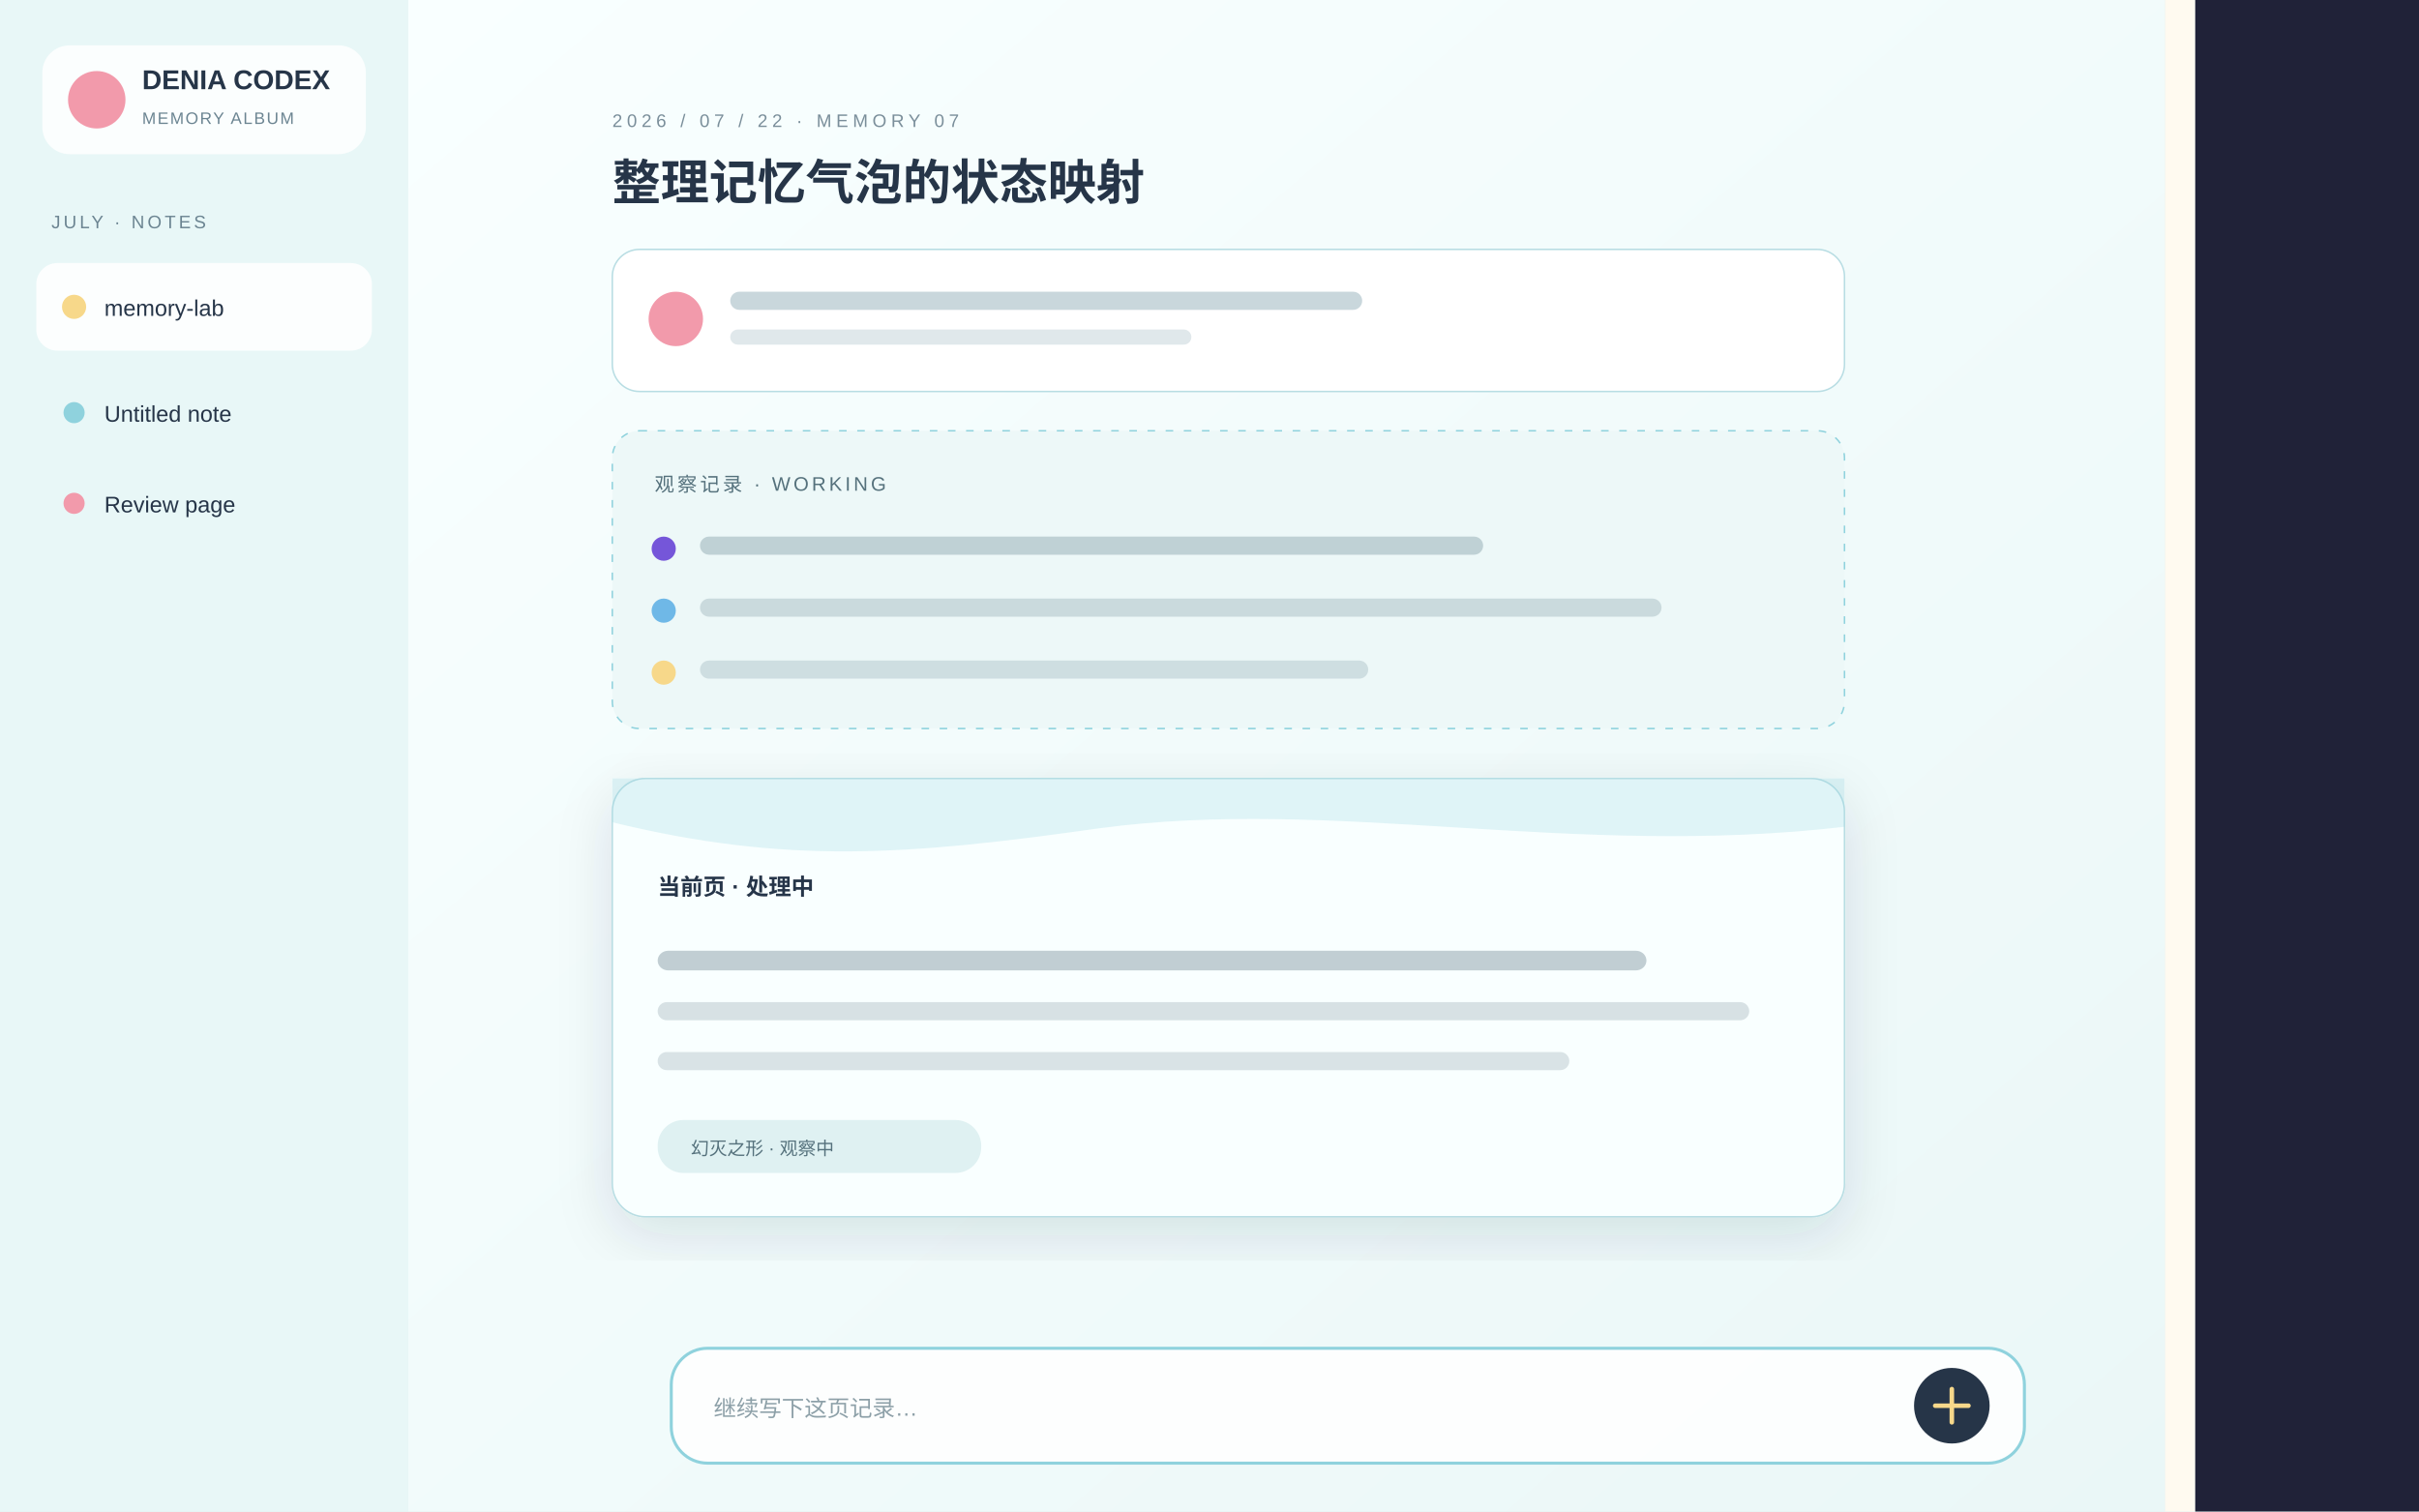
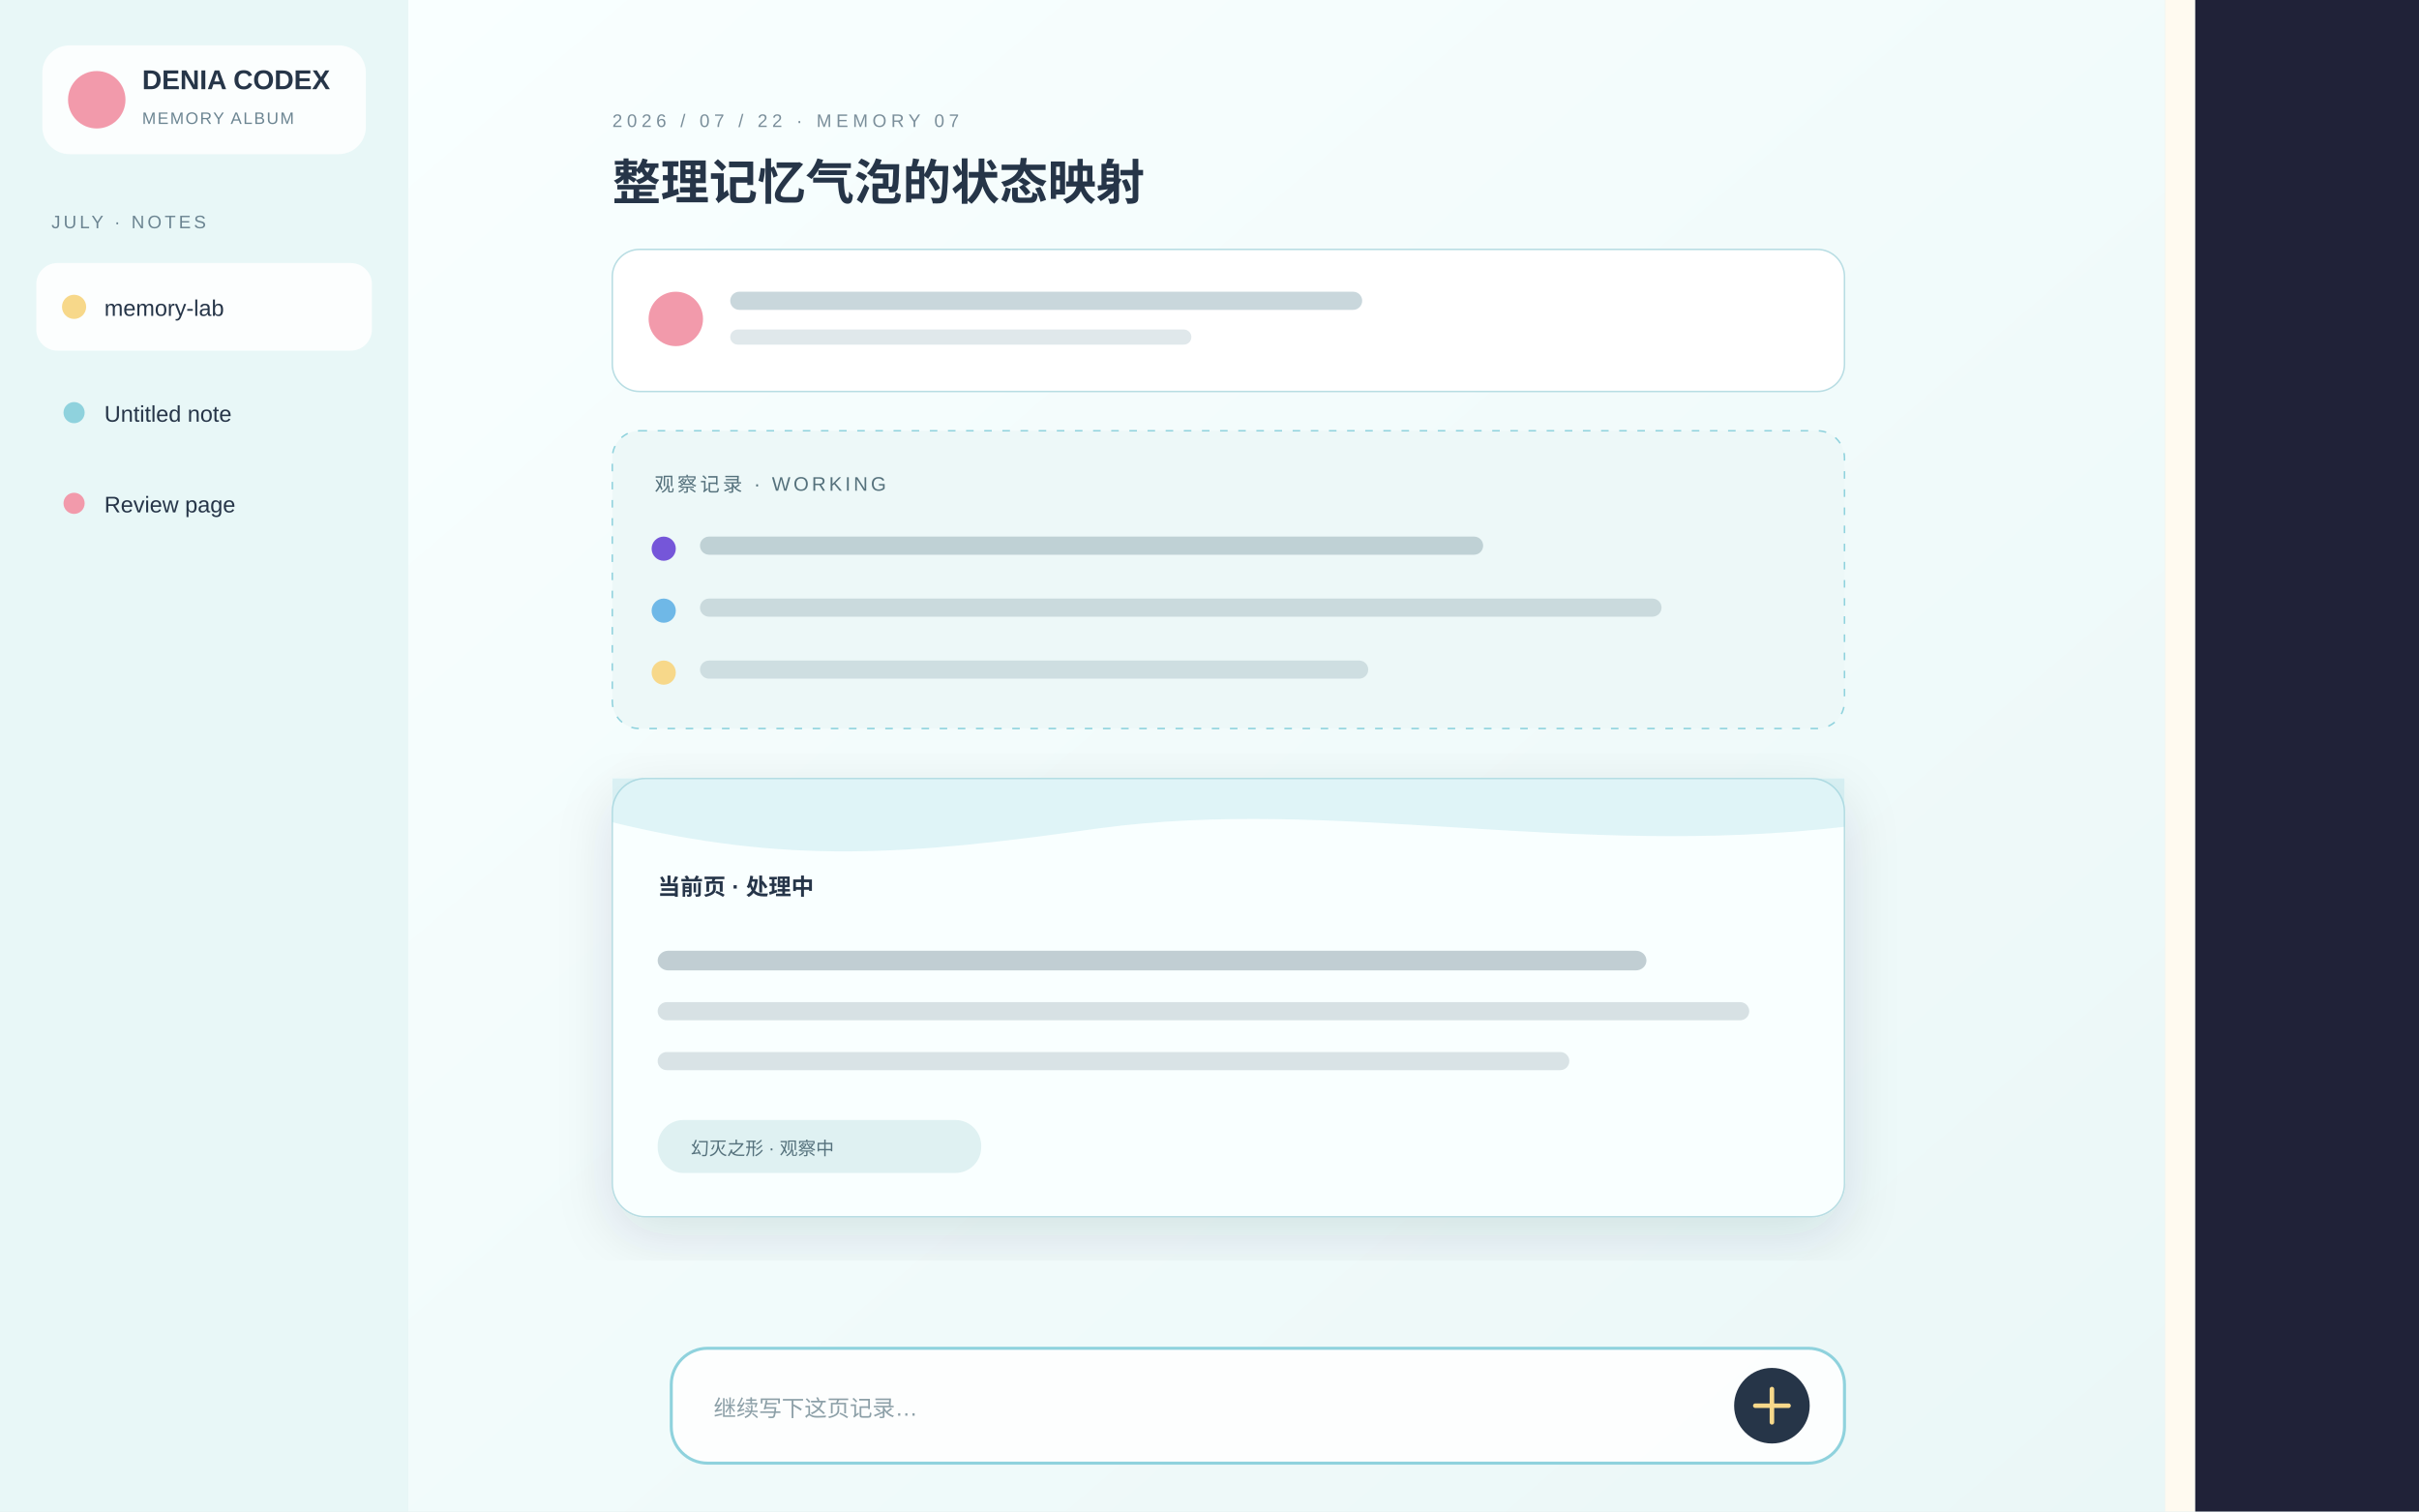
<svg xmlns="http://www.w3.org/2000/svg" width="1600" height="1000" viewBox="0 0 1600 1000">
  <defs>
    <linearGradient id="page" x1="0" y1="0" x2="1" y2="1">
      <stop offset="0" stop-color="#f9ffff" />
      <stop offset="1" stop-color="#eaf7f7" />
    </linearGradient>
    <filter id="shadow">
      <feDropShadow dx="0" dy="12" stdDeviation="18" flood-color="#263548" flood-opacity=".12" />
    </filter>
  </defs>
  <rect width="1600" height="1000" fill="#dceff1" />
  <rect x="0" width="270" height="1000" fill="#e8f7f7" />
  <rect x="28" y="30" width="214" height="72" rx="18" fill="#fff" opacity=".82" />
  <circle cx="64" cy="66" r="19" fill="#f29aab" />
  <text x="94" y="59" fill="#263548" font-family="Arial, sans-serif" font-size="18" font-weight="700">DENIA CODEX</text>
  <text x="94" y="82" fill="#6b8491" font-family="Arial, sans-serif" font-size="11" letter-spacing="1">MEMORY ALBUM</text>
  <text x="34" y="151" fill="#6b8491" font-family="Arial, sans-serif" font-size="12" letter-spacing="2">JULY · NOTES</text>
  <g font-family="Arial, sans-serif" font-size="15" fill="#263548">
    <rect x="24" y="174" width="222" height="58" rx="14" fill="#fff" opacity=".85" />
    <circle cx="49" cy="203" r="8" fill="#f7d88a" />
    <text x="69" y="209">memory-lab</text>
    <circle cx="49" cy="273" r="7" fill="#8fd2dd" />
    <text x="69" y="279">Untitled note</text>
    <circle cx="49" cy="333" r="7" fill="#f29aab" />
    <text x="69" y="339">Review page</text>
  </g>
  <rect x="270" width="1162" height="1000" fill="url(#page)" />
  <rect x="1432" width="20" height="1000" fill="#fffaf0" />
  <rect x="1452" width="148" height="1000" fill="#202238" />
  <g transform="translate(405 56)">
    <text x="0" y="28" fill="#7a8e9a" font-family="Arial, sans-serif" font-size="12" letter-spacing="3">2026 / 07 / 22 · MEMORY 07</text>
    <text x="0" y="76" fill="#263548" font-family="Arial, sans-serif" font-size="32" font-weight="700">整理记忆气泡的状态映射</text>
    <rect x="0" y="109" width="815" height="94" rx="18" fill="#fff" stroke="#b8dde3" />
    <circle cx="42" cy="155" r="18" fill="#f29aab" />
    <rect x="78" y="137" width="418" height="12" rx="6" fill="#9db6bf" opacity=".55" />
    <rect x="78" y="162" width="305" height="10" rx="5" fill="#9db6bf" opacity=".32" />
    <rect x="0" y="229" width="815" height="197" rx="18" fill="#edf8f8" stroke="#8fd2dd" stroke-dasharray="5 7" />
    <text x="28" y="269" fill="#55717c" font-family="Arial, sans-serif" font-size="13" letter-spacing="2">观察记录 · WORKING</text>
    <circle cx="34" cy="307" r="8" fill="#7556d9" />
    <rect x="58" y="299" width="518" height="12" rx="6" fill="#7f9ba5" opacity=".42" />
    <circle cx="34" cy="348" r="8" fill="#6fb8e7" />
    <rect x="58" y="340" width="636" height="12" rx="6" fill="#7f9ba5" opacity=".32" />
    <circle cx="34" cy="389" r="8" fill="#f7d88a" />
    <rect x="58" y="381" width="442" height="12" rx="6" fill="#7f9ba5" opacity=".28" />
    <g filter="url(#shadow)">
      <rect x="0" y="459" width="815" height="290" rx="22" fill="#f9ffff" stroke="#b8dde3" />
      <path d="M0 459h815v32c-181 21-337-20-493 1-127 18-207 24-322-4z" fill="#8fd2dd" opacity=".24" />
      <text x="30" y="536" fill="#263548" font-family="Arial, sans-serif" font-size="15" font-weight="700">当前页 · 处理中</text>
      <rect x="30" y="573" width="654" height="13" rx="7" fill="#7c939e" opacity=".45" />
      <rect x="30" y="607" width="722" height="12" rx="6" fill="#7c939e" opacity=".28" />
      <rect x="30" y="640" width="603" height="12" rx="6" fill="#7c939e" opacity=".26" />
      <rect x="30" y="685" width="214" height="35" rx="17" fill="#dff1f2" />
      <text x="52" y="708" fill="#55717c" font-family="Arial, sans-serif" font-size="12">幻灭之形 · 观察中</text>
    </g>
  </g>
-   <g transform="translate(444 892)">
-     <rect width="895" height="76" rx="24" fill="#fff" fill-opacity=".86" stroke="#8fd2dd" stroke-width="2" />
+   <g id="task-composer-safe" transform="translate(444 892)">
+     <rect width="776" height="76" rx="24" fill="#fff" fill-opacity=".86" stroke="#8fd2dd" stroke-width="2" />
    <text x="28" y="45" fill="#8da0a8" font-family="Arial, sans-serif" font-size="15">继续写下这页记录…</text>
-     <circle cx="847" cy="38" r="25" fill="#263548" />
-     <path d="M836 38h22M847 27v22" stroke="#f7d88a" stroke-width="3" stroke-linecap="round" />
+     <circle cx="728" cy="38" r="25" fill="#263548" />
+     <path d="M717 38h22M728 27v22" stroke="#f7d88a" stroke-width="3" stroke-linecap="round" />
  </g>
</svg>
